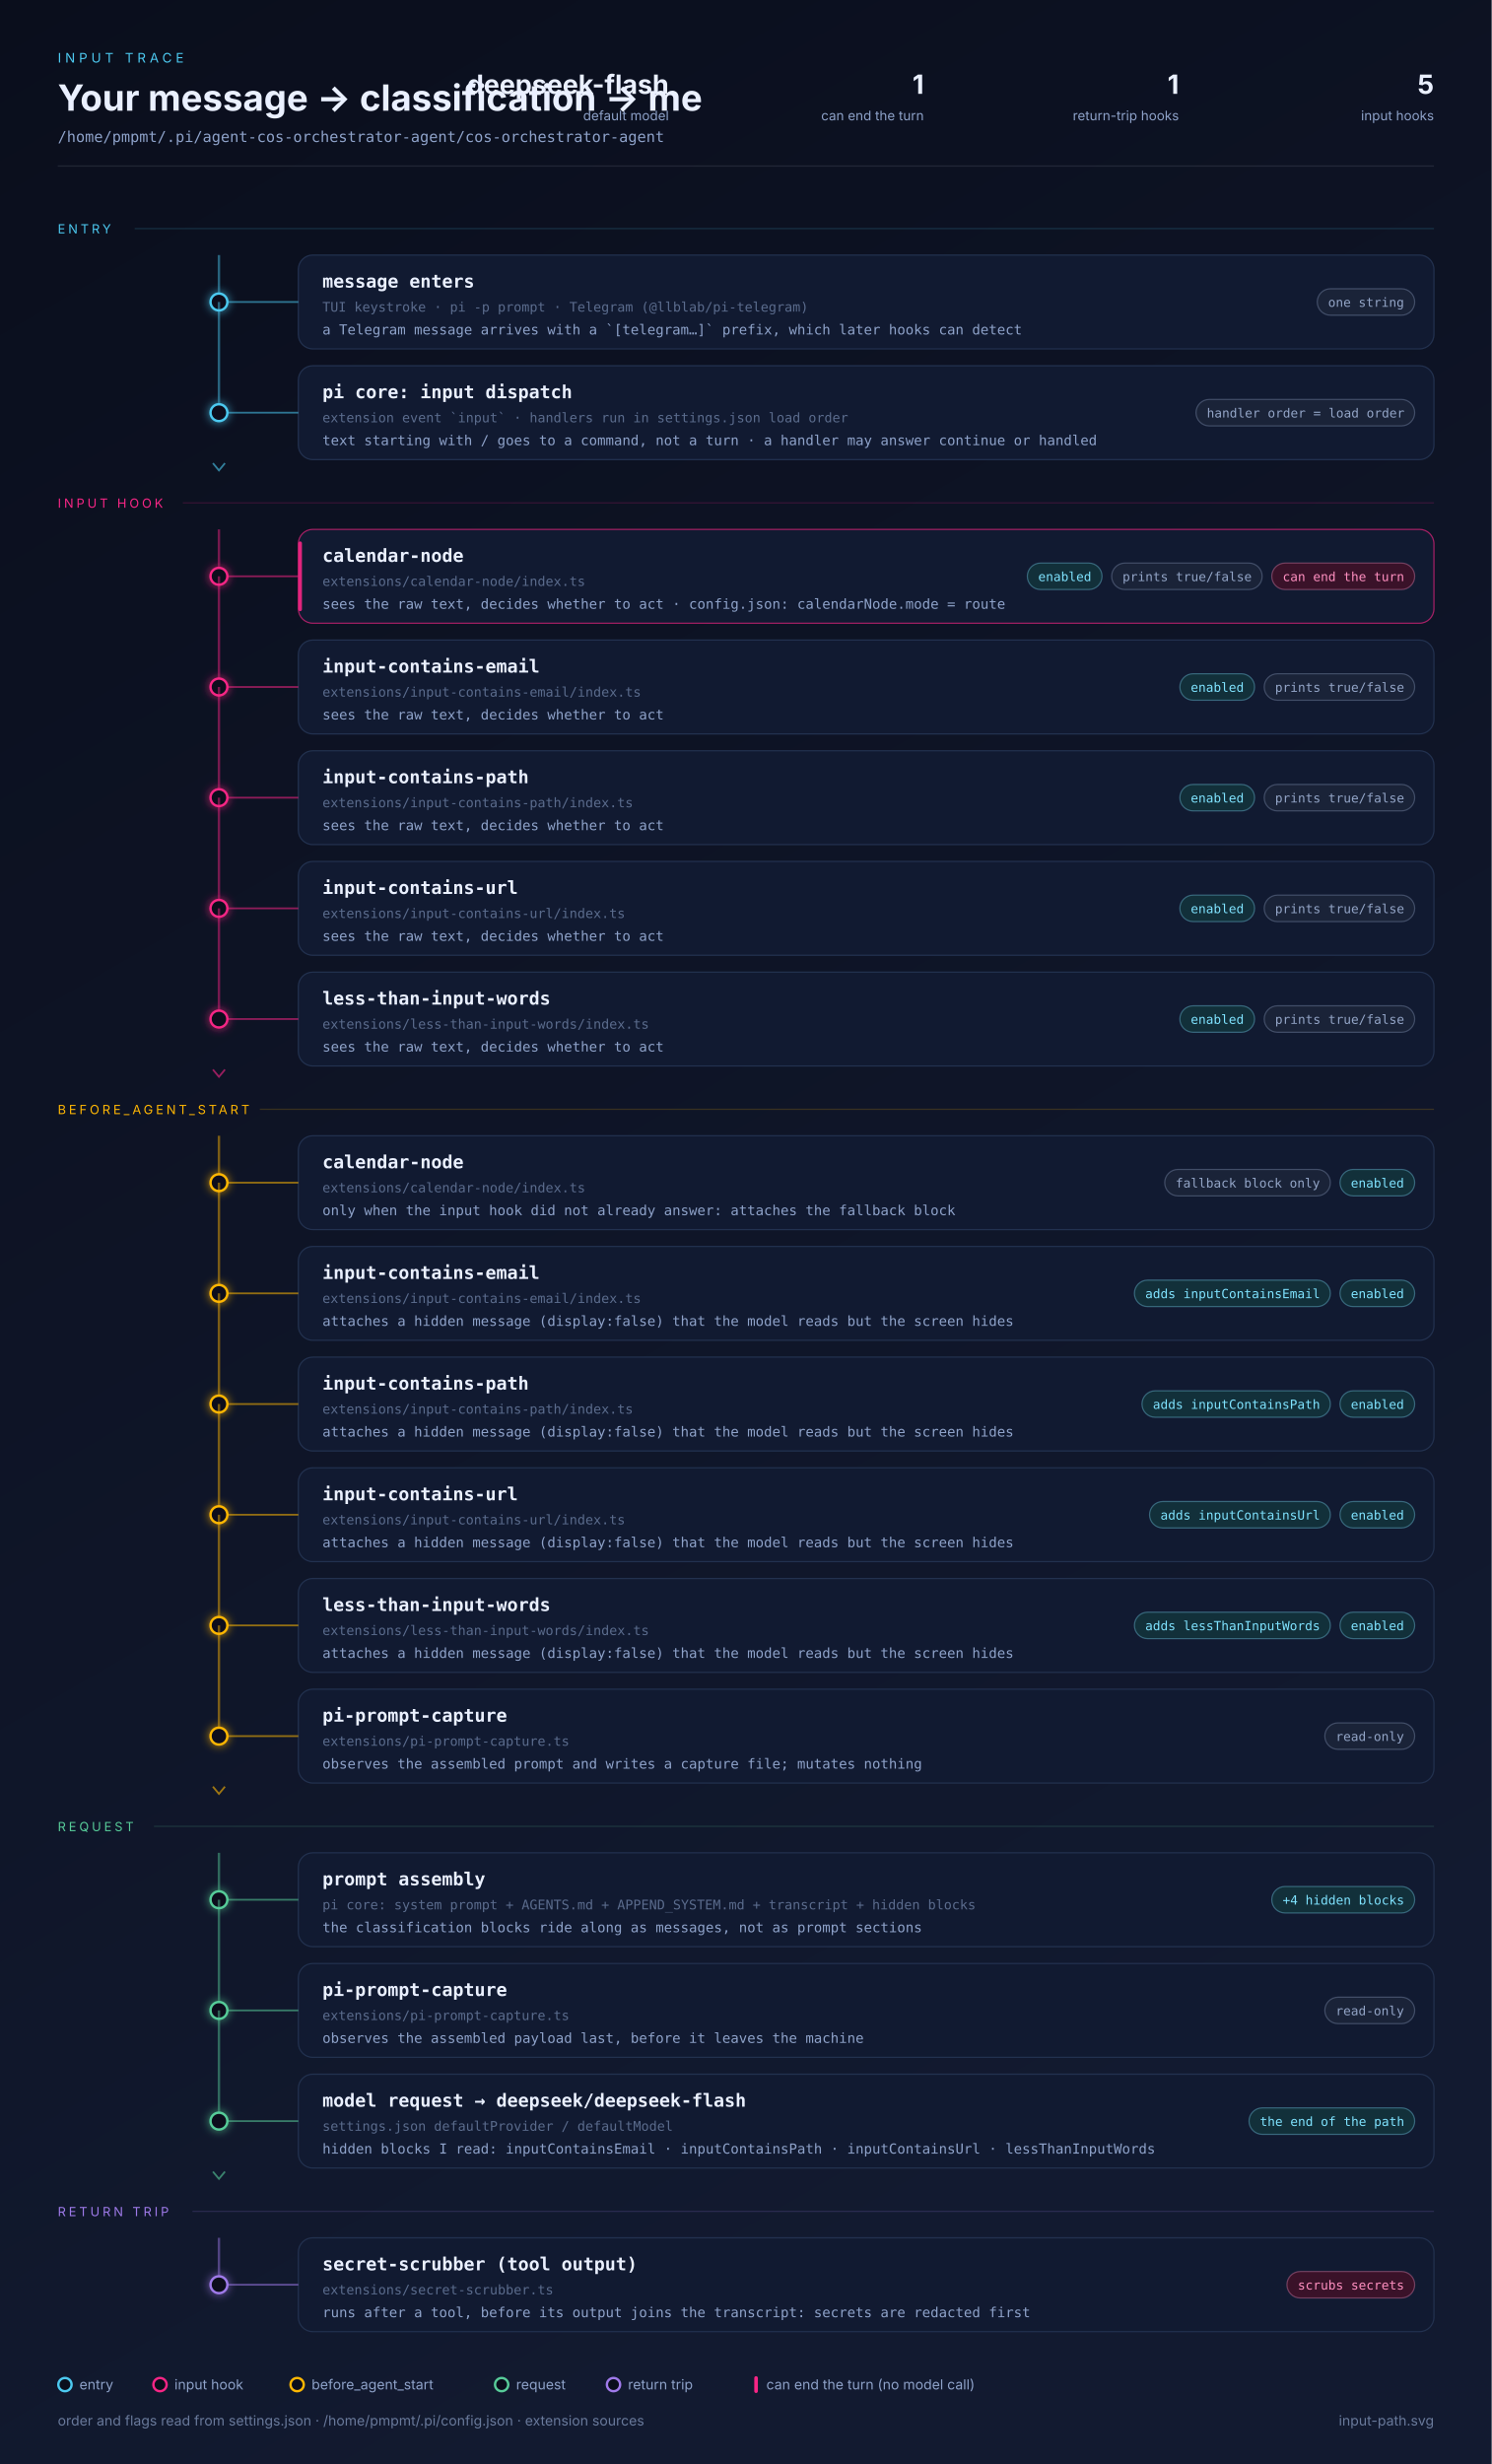
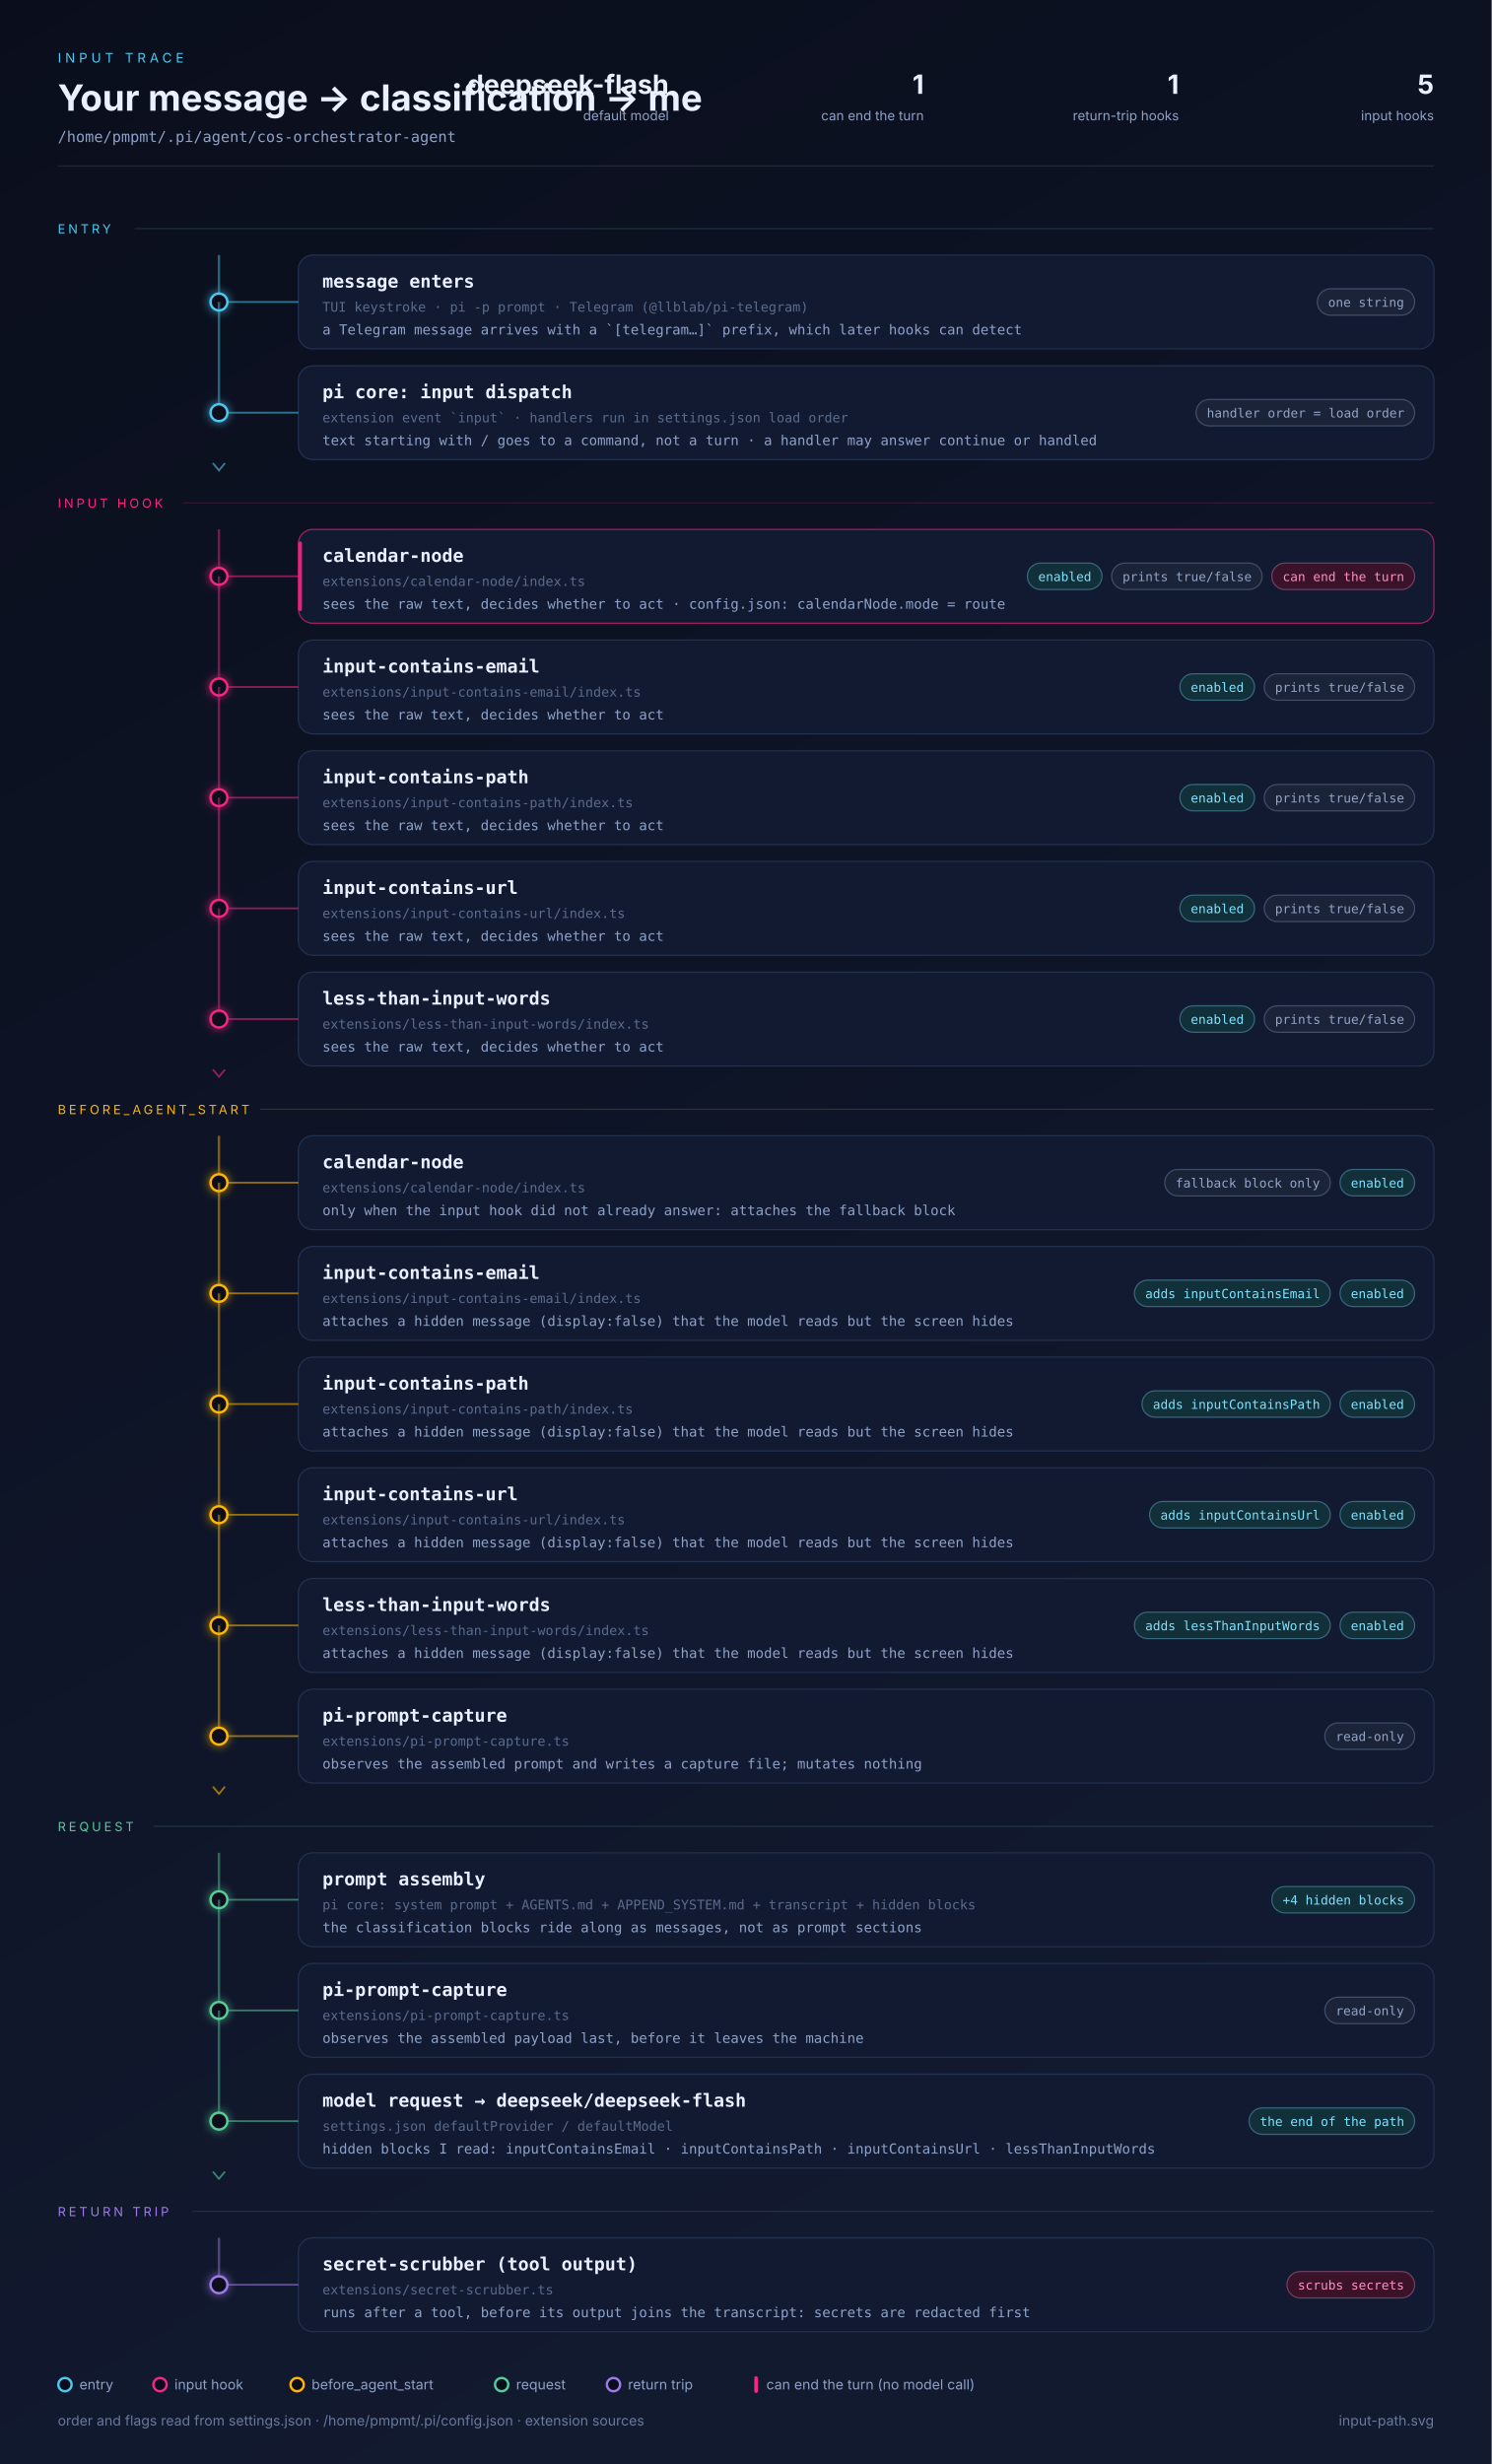
<svg xmlns="http://www.w3.org/2000/svg" viewBox="0 0 1240 2048" width="1240" height="2048" role="img" aria-label="Path of an input from entry to the model">
  <defs>
    <linearGradient id="bg" x1="0" y1="0" x2="0.35" y2="1">
      <stop offset="0%" stop-color="#0a0e1c" />
      <stop offset="100%" stop-color="#121a30" />
    </linearGradient>
    <filter id="glow" x="-60%" y="-60%" width="220%" height="220%">
      <feGaussianBlur stdDeviation="3.5" result="b" />
      <feMerge>
        <feMergeNode in="b" />
        <feMergeNode in="SourceGraphic" />
      </feMerge>
    </filter>
  </defs>
  <rect width="1240" height="2048" fill="url(#bg)" />
  <g font-family="Inter, Helvetica, Arial, sans-serif">
    <text x="48" y="52" font-size="11" letter-spacing="3.2" fill="#4cc9f0">INPUT TRACE</text>
    <text x="48" y="92" font-size="30" font-weight="700" fill="#eaf0ff">Your message → classification → me</text>
-     <text x="48" y="118" font-size="12.5" fill="#8ea2c9" font-family="ui-monospace, SFMono-Regular, Menlo, Consolas, monospace">/home/pmpmt/.pi/agent-cos-orchestrator-agent/cos-orchestrator-agent</text>
+     <text x="48" y="118" font-size="12.5" fill="#8ea2c9" font-family="ui-monospace, SFMono-Regular, Menlo, Consolas, monospace">/home/pmpmt/.pi/agent/cos-orchestrator-agent</text>
    <text x="1192" y="78" text-anchor="end" font-size="22" font-weight="700" fill="#eaf0ff">5</text>
    <text x="1192" y="100" text-anchor="end" font-size="11" fill="#8ea2c9">input hooks</text>
    <text x="980" y="78" text-anchor="end" font-size="22" font-weight="700" fill="#eaf0ff">1</text>
    <text x="980" y="100" text-anchor="end" font-size="11" fill="#8ea2c9">return-trip hooks</text>
    <text x="768" y="78" text-anchor="end" font-size="22" font-weight="700" fill="#eaf0ff">1</text>
    <text x="768" y="100" text-anchor="end" font-size="11" fill="#8ea2c9">can end the turn</text>
    <text x="556" y="78" text-anchor="end" font-size="22" font-weight="700" fill="#eaf0ff">deepseek-flash</text>
    <text x="556" y="100" text-anchor="end" font-size="11" fill="#8ea2c9">default model</text>
  </g>
  <line x1="48" y1="138" x2="1192" y2="138" stroke="#eaf0ff" stroke-opacity="0.10" />
  <text x="48" y="194" font-family="Inter, Helvetica, Arial, sans-serif" font-size="10.5" letter-spacing="2.4" fill="#4cc9f0">ENTRY</text>
  <line x1="112" y1="190" x2="1192" y2="190" stroke="#4cc9f0" stroke-opacity="0.18" />
  <line x1="182" y1="212" x2="182" y2="251.0" stroke="#4cc9f0" stroke-opacity="0.45" stroke-width="2" />
  <g font-family="ui-monospace, SFMono-Regular, Menlo, Consolas, monospace">
    <rect x="248" y="212" width="944" height="78" rx="12" fill="#111a31" stroke="#22314f" stroke-opacity="1" />
    <circle cx="182" cy="251.0" r="7" fill="#0a0e1c" stroke="#4cc9f0" stroke-width="2" filter="url(#glow)" />
    <line x1="189" y1="251.0" x2="248" y2="251.0" stroke="#4cc9f0" stroke-opacity="0.55" stroke-width="1.5" />
    <text x="268" y="239" font-size="15" font-weight="600" fill="#eaf0ff">message enters</text>
    <text x="268" y="259" font-size="11" fill="#5a6b8c">TUI keystroke · pi -p prompt · Telegram (@llblab/pi-telegram)</text>
    <text x="268" y="278" font-size="11.5" fill="#8ea2c9">a Telegram message arrives with a `[telegram…]` prefix, which later hooks can detect</text>
    <rect x="1095.0" y="240.0" width="81.0" height="22" rx="11" fill="#1a2338" stroke="#93a5c7" stroke-opacity="0.35" />
    <text x="1104.0" y="255.0" font-size="10.5" fill="#93a5c7">one string</text>
  </g>
  <line x1="182" y1="251.0" x2="182" y2="343.0" stroke="#4cc9f0" stroke-opacity="0.45" stroke-width="2" />
  <g font-family="ui-monospace, SFMono-Regular, Menlo, Consolas, monospace">
    <rect x="248" y="304" width="944" height="78" rx="12" fill="#111a31" stroke="#22314f" stroke-opacity="1" />
    <circle cx="182" cy="343.0" r="7" fill="#0a0e1c" stroke="#4cc9f0" stroke-width="2" filter="url(#glow)" />
    <line x1="189" y1="343.0" x2="248" y2="343.0" stroke="#4cc9f0" stroke-opacity="0.55" stroke-width="1.5" />
    <text x="268" y="331" font-size="15" font-weight="600" fill="#eaf0ff">pi core: input dispatch</text>
    <text x="268" y="351" font-size="11" fill="#5a6b8c">extension event `input` · handlers run in settings.json load order</text>
    <text x="268" y="370" font-size="11.5" fill="#8ea2c9">text starting with / goes to a command, not a turn · a handler may answer continue or handled</text>
    <rect x="994.2" y="332.0" width="181.8" height="22" rx="11" fill="#1a2338" stroke="#93a5c7" stroke-opacity="0.35" />
    <text x="1003.2" y="347.0" font-size="10.5" fill="#93a5c7">handler order = load order</text>
  </g>
  <text x="48" y="422" font-family="Inter, Helvetica, Arial, sans-serif" font-size="10.5" letter-spacing="2.4" fill="#f72585">INPUT HOOK</text>
  <line x1="152" y1="418" x2="1192" y2="418" stroke="#f72585" stroke-opacity="0.18" />
  <line x1="182" y1="440" x2="182" y2="479.0" stroke="#f72585" stroke-opacity="0.45" stroke-width="2" />
  <g font-family="ui-monospace, SFMono-Regular, Menlo, Consolas, monospace">
    <rect x="248" y="440" width="944" height="78" rx="12" fill="#111a31" stroke="#f72585" stroke-opacity="0.65" />
    <rect x="248" y="450" width="3" height="58" rx="1.5" fill="#f72585" opacity="0.9" />
    <circle cx="182" cy="479.0" r="7" fill="#0a0e1c" stroke="#f72585" stroke-width="2" filter="url(#glow)" />
    <line x1="189" y1="479.0" x2="248" y2="479.0" stroke="#f72585" stroke-opacity="0.55" stroke-width="1.5" />
    <text x="268" y="467" font-size="15" font-weight="600" fill="#eaf0ff">calendar-node</text>
    <text x="268" y="487" font-size="11" fill="#5a6b8c">extensions/calendar-node/index.ts</text>
    <text x="268" y="506" font-size="11.5" fill="#8ea2c9">sees the raw text, decides whether to act · config.json: calendarNode.mode = route</text>
    <rect x="1057.2" y="468.0" width="118.8" height="22" rx="11" fill="#3a1229" stroke="#ff8fc0" stroke-opacity="0.35" />
    <text x="1066.2" y="483.0" font-size="10.5" fill="#ff8fc0">can end the turn</text>
    <rect x="924.1" y="468.0" width="125.1" height="22" rx="11" fill="#1a2338" stroke="#93a5c7" stroke-opacity="0.35" />
    <text x="933.1" y="483.0" font-size="10.5" fill="#93a5c7">prints true/false</text>
    <rect x="854.0" y="468.0" width="62.1" height="22" rx="11" fill="#12303a" stroke="#7fe3ff" stroke-opacity="0.35" />
    <text x="863.0" y="483.0" font-size="10.5" fill="#7fe3ff">enabled</text>
  </g>
  <line x1="182" y1="479.0" x2="182" y2="571.0" stroke="#f72585" stroke-opacity="0.45" stroke-width="2" />
  <g font-family="ui-monospace, SFMono-Regular, Menlo, Consolas, monospace">
    <rect x="248" y="532" width="944" height="78" rx="12" fill="#111a31" stroke="#22314f" stroke-opacity="1" />
    <circle cx="182" cy="571.0" r="7" fill="#0a0e1c" stroke="#f72585" stroke-width="2" filter="url(#glow)" />
    <line x1="189" y1="571.0" x2="248" y2="571.0" stroke="#f72585" stroke-opacity="0.55" stroke-width="1.5" />
    <text x="268" y="559" font-size="15" font-weight="600" fill="#eaf0ff">input-contains-email</text>
    <text x="268" y="579" font-size="11" fill="#5a6b8c">extensions/input-contains-email/index.ts</text>
    <text x="268" y="598" font-size="11.5" fill="#8ea2c9">sees the raw text, decides whether to act</text>
    <rect x="1050.9" y="560.0" width="125.1" height="22" rx="11" fill="#1a2338" stroke="#93a5c7" stroke-opacity="0.35" />
    <text x="1059.9" y="575.0" font-size="10.5" fill="#93a5c7">prints true/false</text>
    <rect x="980.8" y="560.0" width="62.1" height="22" rx="11" fill="#12303a" stroke="#7fe3ff" stroke-opacity="0.35" />
    <text x="989.8" y="575.0" font-size="10.5" fill="#7fe3ff">enabled</text>
  </g>
  <line x1="182" y1="571.0" x2="182" y2="663.0" stroke="#f72585" stroke-opacity="0.45" stroke-width="2" />
  <g font-family="ui-monospace, SFMono-Regular, Menlo, Consolas, monospace">
    <rect x="248" y="624" width="944" height="78" rx="12" fill="#111a31" stroke="#22314f" stroke-opacity="1" />
    <circle cx="182" cy="663.0" r="7" fill="#0a0e1c" stroke="#f72585" stroke-width="2" filter="url(#glow)" />
    <line x1="189" y1="663.0" x2="248" y2="663.0" stroke="#f72585" stroke-opacity="0.55" stroke-width="1.5" />
    <text x="268" y="651" font-size="15" font-weight="600" fill="#eaf0ff">input-contains-path</text>
    <text x="268" y="671" font-size="11" fill="#5a6b8c">extensions/input-contains-path/index.ts</text>
    <text x="268" y="690" font-size="11.5" fill="#8ea2c9">sees the raw text, decides whether to act</text>
    <rect x="1050.9" y="652.0" width="125.1" height="22" rx="11" fill="#1a2338" stroke="#93a5c7" stroke-opacity="0.35" />
    <text x="1059.9" y="667.0" font-size="10.5" fill="#93a5c7">prints true/false</text>
    <rect x="980.8" y="652.0" width="62.1" height="22" rx="11" fill="#12303a" stroke="#7fe3ff" stroke-opacity="0.35" />
    <text x="989.8" y="667.0" font-size="10.5" fill="#7fe3ff">enabled</text>
  </g>
  <line x1="182" y1="663.0" x2="182" y2="755.0" stroke="#f72585" stroke-opacity="0.45" stroke-width="2" />
  <g font-family="ui-monospace, SFMono-Regular, Menlo, Consolas, monospace">
    <rect x="248" y="716" width="944" height="78" rx="12" fill="#111a31" stroke="#22314f" stroke-opacity="1" />
    <circle cx="182" cy="755.0" r="7" fill="#0a0e1c" stroke="#f72585" stroke-width="2" filter="url(#glow)" />
    <line x1="189" y1="755.0" x2="248" y2="755.0" stroke="#f72585" stroke-opacity="0.55" stroke-width="1.5" />
    <text x="268" y="743" font-size="15" font-weight="600" fill="#eaf0ff">input-contains-url</text>
    <text x="268" y="763" font-size="11" fill="#5a6b8c">extensions/input-contains-url/index.ts</text>
    <text x="268" y="782" font-size="11.5" fill="#8ea2c9">sees the raw text, decides whether to act</text>
    <rect x="1050.9" y="744.0" width="125.1" height="22" rx="11" fill="#1a2338" stroke="#93a5c7" stroke-opacity="0.35" />
    <text x="1059.9" y="759.0" font-size="10.5" fill="#93a5c7">prints true/false</text>
    <rect x="980.8" y="744.0" width="62.1" height="22" rx="11" fill="#12303a" stroke="#7fe3ff" stroke-opacity="0.35" />
    <text x="989.8" y="759.0" font-size="10.5" fill="#7fe3ff">enabled</text>
  </g>
  <line x1="182" y1="755.0" x2="182" y2="847.0" stroke="#f72585" stroke-opacity="0.45" stroke-width="2" />
  <g font-family="ui-monospace, SFMono-Regular, Menlo, Consolas, monospace">
    <rect x="248" y="808" width="944" height="78" rx="12" fill="#111a31" stroke="#22314f" stroke-opacity="1" />
    <circle cx="182" cy="847.0" r="7" fill="#0a0e1c" stroke="#f72585" stroke-width="2" filter="url(#glow)" />
    <line x1="189" y1="847.0" x2="248" y2="847.0" stroke="#f72585" stroke-opacity="0.55" stroke-width="1.5" />
    <text x="268" y="835" font-size="15" font-weight="600" fill="#eaf0ff">less-than-input-words</text>
    <text x="268" y="855" font-size="11" fill="#5a6b8c">extensions/less-than-input-words/index.ts</text>
    <text x="268" y="874" font-size="11.5" fill="#8ea2c9">sees the raw text, decides whether to act</text>
    <rect x="1050.9" y="836.0" width="125.1" height="22" rx="11" fill="#1a2338" stroke="#93a5c7" stroke-opacity="0.35" />
    <text x="1059.9" y="851.0" font-size="10.5" fill="#93a5c7">prints true/false</text>
    <rect x="980.8" y="836.0" width="62.1" height="22" rx="11" fill="#12303a" stroke="#7fe3ff" stroke-opacity="0.35" />
    <text x="989.8" y="851.0" font-size="10.5" fill="#7fe3ff">enabled</text>
  </g>
  <text x="48" y="926" font-family="Inter, Helvetica, Arial, sans-serif" font-size="10.5" letter-spacing="2.4" fill="#ffb703">BEFORE_AGENT_START</text>
  <line x1="216" y1="922" x2="1192" y2="922" stroke="#ffb703" stroke-opacity="0.18" />
  <line x1="182" y1="944" x2="182" y2="983.0" stroke="#ffb703" stroke-opacity="0.45" stroke-width="2" />
  <g font-family="ui-monospace, SFMono-Regular, Menlo, Consolas, monospace">
    <rect x="248" y="944" width="944" height="78" rx="12" fill="#111a31" stroke="#22314f" stroke-opacity="1" />
    <circle cx="182" cy="983.0" r="7" fill="#0a0e1c" stroke="#ffb703" stroke-width="2" filter="url(#glow)" />
    <line x1="189" y1="983.0" x2="248" y2="983.0" stroke="#ffb703" stroke-opacity="0.55" stroke-width="1.5" />
    <text x="268" y="971" font-size="15" font-weight="600" fill="#eaf0ff">calendar-node</text>
    <text x="268" y="991" font-size="11" fill="#5a6b8c">extensions/calendar-node/index.ts</text>
    <text x="268" y="1010" font-size="11.5" fill="#8ea2c9">only when the input hook did not already answer: attaches the fallback block</text>
    <rect x="1113.9" y="972.0" width="62.1" height="22" rx="11" fill="#12303a" stroke="#7fe3ff" stroke-opacity="0.35" />
    <text x="1122.9" y="987.0" font-size="10.5" fill="#7fe3ff">enabled</text>
    <rect x="968.2" y="972.0" width="137.7" height="22" rx="11" fill="#1a2338" stroke="#93a5c7" stroke-opacity="0.35" />
    <text x="977.2" y="987.0" font-size="10.5" fill="#93a5c7">fallback block only</text>
  </g>
  <line x1="182" y1="983.0" x2="182" y2="1075.0" stroke="#ffb703" stroke-opacity="0.45" stroke-width="2" />
  <g font-family="ui-monospace, SFMono-Regular, Menlo, Consolas, monospace">
    <rect x="248" y="1036" width="944" height="78" rx="12" fill="#111a31" stroke="#22314f" stroke-opacity="1" />
    <circle cx="182" cy="1075.0" r="7" fill="#0a0e1c" stroke="#ffb703" stroke-width="2" filter="url(#glow)" />
    <line x1="189" y1="1075.0" x2="248" y2="1075.0" stroke="#ffb703" stroke-opacity="0.55" stroke-width="1.5" />
    <text x="268" y="1063" font-size="15" font-weight="600" fill="#eaf0ff">input-contains-email</text>
    <text x="268" y="1083" font-size="11" fill="#5a6b8c">extensions/input-contains-email/index.ts</text>
    <text x="268" y="1102" font-size="11.5" fill="#8ea2c9">attaches a hidden message (display:false) that the model reads but the screen hides</text>
    <rect x="1113.9" y="1064.0" width="62.1" height="22" rx="11" fill="#12303a" stroke="#7fe3ff" stroke-opacity="0.35" />
    <text x="1122.9" y="1079.0" font-size="10.5" fill="#7fe3ff">enabled</text>
    <rect x="943.0" y="1064.0" width="162.9" height="22" rx="11" fill="#12303a" stroke="#7fe3ff" stroke-opacity="0.35" />
    <text x="952.0" y="1079.0" font-size="10.5" fill="#7fe3ff">adds inputContainsEmail</text>
  </g>
  <line x1="182" y1="1075.0" x2="182" y2="1167.0" stroke="#ffb703" stroke-opacity="0.45" stroke-width="2" />
  <g font-family="ui-monospace, SFMono-Regular, Menlo, Consolas, monospace">
    <rect x="248" y="1128" width="944" height="78" rx="12" fill="#111a31" stroke="#22314f" stroke-opacity="1" />
    <circle cx="182" cy="1167.0" r="7" fill="#0a0e1c" stroke="#ffb703" stroke-width="2" filter="url(#glow)" />
    <line x1="189" y1="1167.0" x2="248" y2="1167.0" stroke="#ffb703" stroke-opacity="0.55" stroke-width="1.5" />
    <text x="268" y="1155" font-size="15" font-weight="600" fill="#eaf0ff">input-contains-path</text>
    <text x="268" y="1175" font-size="11" fill="#5a6b8c">extensions/input-contains-path/index.ts</text>
    <text x="268" y="1194" font-size="11.5" fill="#8ea2c9">attaches a hidden message (display:false) that the model reads but the screen hides</text>
    <rect x="1113.9" y="1156.0" width="62.1" height="22" rx="11" fill="#12303a" stroke="#7fe3ff" stroke-opacity="0.35" />
    <text x="1122.9" y="1171.0" font-size="10.5" fill="#7fe3ff">enabled</text>
    <rect x="949.3" y="1156.0" width="156.6" height="22" rx="11" fill="#12303a" stroke="#7fe3ff" stroke-opacity="0.35" />
    <text x="958.3" y="1171.0" font-size="10.5" fill="#7fe3ff">adds inputContainsPath</text>
  </g>
  <line x1="182" y1="1167.0" x2="182" y2="1259.0" stroke="#ffb703" stroke-opacity="0.45" stroke-width="2" />
  <g font-family="ui-monospace, SFMono-Regular, Menlo, Consolas, monospace">
    <rect x="248" y="1220" width="944" height="78" rx="12" fill="#111a31" stroke="#22314f" stroke-opacity="1" />
    <circle cx="182" cy="1259.0" r="7" fill="#0a0e1c" stroke="#ffb703" stroke-width="2" filter="url(#glow)" />
    <line x1="189" y1="1259.0" x2="248" y2="1259.0" stroke="#ffb703" stroke-opacity="0.55" stroke-width="1.5" />
    <text x="268" y="1247" font-size="15" font-weight="600" fill="#eaf0ff">input-contains-url</text>
    <text x="268" y="1267" font-size="11" fill="#5a6b8c">extensions/input-contains-url/index.ts</text>
    <text x="268" y="1286" font-size="11.5" fill="#8ea2c9">attaches a hidden message (display:false) that the model reads but the screen hides</text>
    <rect x="1113.9" y="1248.0" width="62.1" height="22" rx="11" fill="#12303a" stroke="#7fe3ff" stroke-opacity="0.35" />
    <text x="1122.9" y="1263.0" font-size="10.5" fill="#7fe3ff">enabled</text>
    <rect x="955.6" y="1248.0" width="150.3" height="22" rx="11" fill="#12303a" stroke="#7fe3ff" stroke-opacity="0.35" />
    <text x="964.6" y="1263.0" font-size="10.5" fill="#7fe3ff">adds inputContainsUrl</text>
  </g>
  <line x1="182" y1="1259.0" x2="182" y2="1351.0" stroke="#ffb703" stroke-opacity="0.45" stroke-width="2" />
  <g font-family="ui-monospace, SFMono-Regular, Menlo, Consolas, monospace">
    <rect x="248" y="1312" width="944" height="78" rx="12" fill="#111a31" stroke="#22314f" stroke-opacity="1" />
    <circle cx="182" cy="1351.0" r="7" fill="#0a0e1c" stroke="#ffb703" stroke-width="2" filter="url(#glow)" />
    <line x1="189" y1="1351.0" x2="248" y2="1351.0" stroke="#ffb703" stroke-opacity="0.55" stroke-width="1.5" />
    <text x="268" y="1339" font-size="15" font-weight="600" fill="#eaf0ff">less-than-input-words</text>
    <text x="268" y="1359" font-size="11" fill="#5a6b8c">extensions/less-than-input-words/index.ts</text>
    <text x="268" y="1378" font-size="11.5" fill="#8ea2c9">attaches a hidden message (display:false) that the model reads but the screen hides</text>
    <rect x="1113.9" y="1340.0" width="62.1" height="22" rx="11" fill="#12303a" stroke="#7fe3ff" stroke-opacity="0.35" />
    <text x="1122.9" y="1355.0" font-size="10.5" fill="#7fe3ff">enabled</text>
    <rect x="943.0" y="1340.0" width="162.9" height="22" rx="11" fill="#12303a" stroke="#7fe3ff" stroke-opacity="0.35" />
    <text x="952.0" y="1355.0" font-size="10.5" fill="#7fe3ff">adds lessThanInputWords</text>
  </g>
  <line x1="182" y1="1351.0" x2="182" y2="1443.0" stroke="#ffb703" stroke-opacity="0.45" stroke-width="2" />
  <g font-family="ui-monospace, SFMono-Regular, Menlo, Consolas, monospace">
    <rect x="248" y="1404" width="944" height="78" rx="12" fill="#111a31" stroke="#22314f" stroke-opacity="1" />
    <circle cx="182" cy="1443.0" r="7" fill="#0a0e1c" stroke="#ffb703" stroke-width="2" filter="url(#glow)" />
    <line x1="189" y1="1443.0" x2="248" y2="1443.0" stroke="#ffb703" stroke-opacity="0.55" stroke-width="1.5" />
    <text x="268" y="1431" font-size="15" font-weight="600" fill="#eaf0ff">pi-prompt-capture</text>
    <text x="268" y="1451" font-size="11" fill="#5a6b8c">extensions/pi-prompt-capture.ts</text>
    <text x="268" y="1470" font-size="11.5" fill="#8ea2c9">observes the assembled prompt and writes a capture file; mutates nothing</text>
    <rect x="1101.3" y="1432.0" width="74.7" height="22" rx="11" fill="#1a2338" stroke="#93a5c7" stroke-opacity="0.35" />
    <text x="1110.3" y="1447.0" font-size="10.5" fill="#93a5c7">read-only</text>
  </g>
  <text x="48" y="1522" font-family="Inter, Helvetica, Arial, sans-serif" font-size="10.5" letter-spacing="2.4" fill="#57cc99">REQUEST</text>
  <line x1="128" y1="1518" x2="1192" y2="1518" stroke="#57cc99" stroke-opacity="0.18" />
  <line x1="182" y1="1540" x2="182" y2="1579.0" stroke="#57cc99" stroke-opacity="0.45" stroke-width="2" />
  <g font-family="ui-monospace, SFMono-Regular, Menlo, Consolas, monospace">
    <rect x="248" y="1540" width="944" height="78" rx="12" fill="#111a31" stroke="#22314f" stroke-opacity="1" />
    <circle cx="182" cy="1579.0" r="7" fill="#0a0e1c" stroke="#57cc99" stroke-width="2" filter="url(#glow)" />
    <line x1="189" y1="1579.0" x2="248" y2="1579.0" stroke="#57cc99" stroke-opacity="0.55" stroke-width="1.5" />
    <text x="268" y="1567" font-size="15" font-weight="600" fill="#eaf0ff">prompt assembly</text>
    <text x="268" y="1587" font-size="11" fill="#5a6b8c">pi core: system prompt + AGENTS.md + APPEND_SYSTEM.md + transcript + hidden blocks</text>
    <text x="268" y="1606" font-size="11.5" fill="#8ea2c9">the classification blocks ride along as messages, not as prompt sections</text>
    <rect x="1057.2" y="1568.0" width="118.8" height="22" rx="11" fill="#12303a" stroke="#7fe3ff" stroke-opacity="0.35" />
    <text x="1066.2" y="1583.0" font-size="10.5" fill="#7fe3ff">+4 hidden blocks</text>
  </g>
  <line x1="182" y1="1579.0" x2="182" y2="1671.0" stroke="#57cc99" stroke-opacity="0.45" stroke-width="2" />
  <g font-family="ui-monospace, SFMono-Regular, Menlo, Consolas, monospace">
    <rect x="248" y="1632" width="944" height="78" rx="12" fill="#111a31" stroke="#22314f" stroke-opacity="1" />
    <circle cx="182" cy="1671.0" r="7" fill="#0a0e1c" stroke="#57cc99" stroke-width="2" filter="url(#glow)" />
    <line x1="189" y1="1671.0" x2="248" y2="1671.0" stroke="#57cc99" stroke-opacity="0.55" stroke-width="1.5" />
    <text x="268" y="1659" font-size="15" font-weight="600" fill="#eaf0ff">pi-prompt-capture</text>
    <text x="268" y="1679" font-size="11" fill="#5a6b8c">extensions/pi-prompt-capture.ts</text>
    <text x="268" y="1698" font-size="11.5" fill="#8ea2c9">observes the assembled payload last, before it leaves the machine</text>
    <rect x="1101.3" y="1660.0" width="74.7" height="22" rx="11" fill="#1a2338" stroke="#93a5c7" stroke-opacity="0.35" />
    <text x="1110.3" y="1675.0" font-size="10.5" fill="#93a5c7">read-only</text>
  </g>
  <line x1="182" y1="1671.0" x2="182" y2="1763.0" stroke="#57cc99" stroke-opacity="0.45" stroke-width="2" />
  <g font-family="ui-monospace, SFMono-Regular, Menlo, Consolas, monospace">
    <rect x="248" y="1724" width="944" height="78" rx="12" fill="#111a31" stroke="#22314f" stroke-opacity="1" />
    <circle cx="182" cy="1763.0" r="7" fill="#0a0e1c" stroke="#57cc99" stroke-width="2" filter="url(#glow)" />
    <line x1="189" y1="1763.0" x2="248" y2="1763.0" stroke="#57cc99" stroke-opacity="0.55" stroke-width="1.5" />
    <text x="268" y="1751" font-size="15" font-weight="600" fill="#eaf0ff">model request → deepseek/deepseek-flash</text>
    <text x="268" y="1771" font-size="11" fill="#5a6b8c">settings.json defaultProvider / defaultModel</text>
    <text x="268" y="1790" font-size="11.5" fill="#8ea2c9">hidden blocks I read: inputContainsEmail · inputContainsPath · inputContainsUrl · lessThanInputWords</text>
    <rect x="1038.3" y="1752.0" width="137.7" height="22" rx="11" fill="#12303a" stroke="#7fe3ff" stroke-opacity="0.35" />
    <text x="1047.3" y="1767.0" font-size="10.5" fill="#7fe3ff">the end of the path</text>
  </g>
  <text x="48" y="1842" font-family="Inter, Helvetica, Arial, sans-serif" font-size="10.5" letter-spacing="2.4" fill="#9f7aea">RETURN TRIP</text>
  <line x1="160" y1="1838" x2="1192" y2="1838" stroke="#9f7aea" stroke-opacity="0.18" />
  <line x1="182" y1="1860" x2="182" y2="1899.0" stroke="#9f7aea" stroke-opacity="0.45" stroke-width="2" />
  <g font-family="ui-monospace, SFMono-Regular, Menlo, Consolas, monospace">
    <rect x="248" y="1860" width="944" height="78" rx="12" fill="#111a31" stroke="#22314f" stroke-opacity="1" />
    <circle cx="182" cy="1899.0" r="7" fill="#0a0e1c" stroke="#9f7aea" stroke-width="2" filter="url(#glow)" />
    <line x1="189" y1="1899.0" x2="248" y2="1899.0" stroke="#9f7aea" stroke-opacity="0.55" stroke-width="1.5" />
    <text x="268" y="1887" font-size="15" font-weight="600" fill="#eaf0ff">secret-scrubber (tool output)</text>
    <text x="268" y="1907" font-size="11" fill="#5a6b8c">extensions/secret-scrubber.ts</text>
    <text x="268" y="1926" font-size="11.5" fill="#8ea2c9">runs after a tool, before its output joins the transcript: secrets are redacted first</text>
    <rect x="1069.8" y="1888.0" width="106.2" height="22" rx="11" fill="#3a1229" stroke="#ff8fc0" stroke-opacity="0.35" />
    <text x="1078.8" y="1903.0" font-size="10.5" fill="#ff8fc0">scrubs secrets</text>
  </g>
  <path d="M 177 385.0 L 182 391.0 L 187 385.0" fill="none" stroke="#4cc9f0" stroke-opacity="0.6" stroke-width="1.5" />
  <path d="M 177 889.0 L 182 895.0 L 187 889.0" fill="none" stroke="#f72585" stroke-opacity="0.6" stroke-width="1.5" />
  <path d="M 177 1485.0 L 182 1491.0 L 187 1485.0" fill="none" stroke="#ffb703" stroke-opacity="0.6" stroke-width="1.5" />
  <path d="M 177 1805.0 L 182 1811.0 L 187 1805.0" fill="none" stroke="#57cc99" stroke-opacity="0.6" stroke-width="1.5" />
  <g font-family="Inter, Helvetica, Arial, sans-serif" font-size="11.5" fill="#8ea2c9">
    <circle cx="54" cy="1982" r="5.5" fill="#0a0e1c" stroke="#4cc9f0" stroke-width="2" />
    <text x="66" y="1986">entry</text>
    <circle cx="133" cy="1982" r="5.5" fill="#0a0e1c" stroke="#f72585" stroke-width="2" />
    <text x="145" y="1986">input hook</text>
    <circle cx="247" cy="1982" r="5.5" fill="#0a0e1c" stroke="#ffb703" stroke-width="2" />
    <text x="259" y="1986">before_agent_start</text>
    <circle cx="417" cy="1982" r="5.5" fill="#0a0e1c" stroke="#57cc99" stroke-width="2" />
    <text x="429" y="1986">request</text>
    <circle cx="510" cy="1982" r="5.5" fill="#0a0e1c" stroke="#9f7aea" stroke-width="2" />
    <text x="522" y="1986">return trip</text>
    <rect x="627" y="1975" width="3" height="14" rx="1.5" fill="#f72585" />
    <text x="637" y="1986">can end the turn (no model call)</text>
    <text x="48" y="2016" opacity="0.7">order and flags read from settings.json · /home/pmpmt/.pi/config.json · extension sources</text>
    <text x="1192" y="2016" text-anchor="end" opacity="0.7">input-path.svg</text>
  </g>
</svg>
